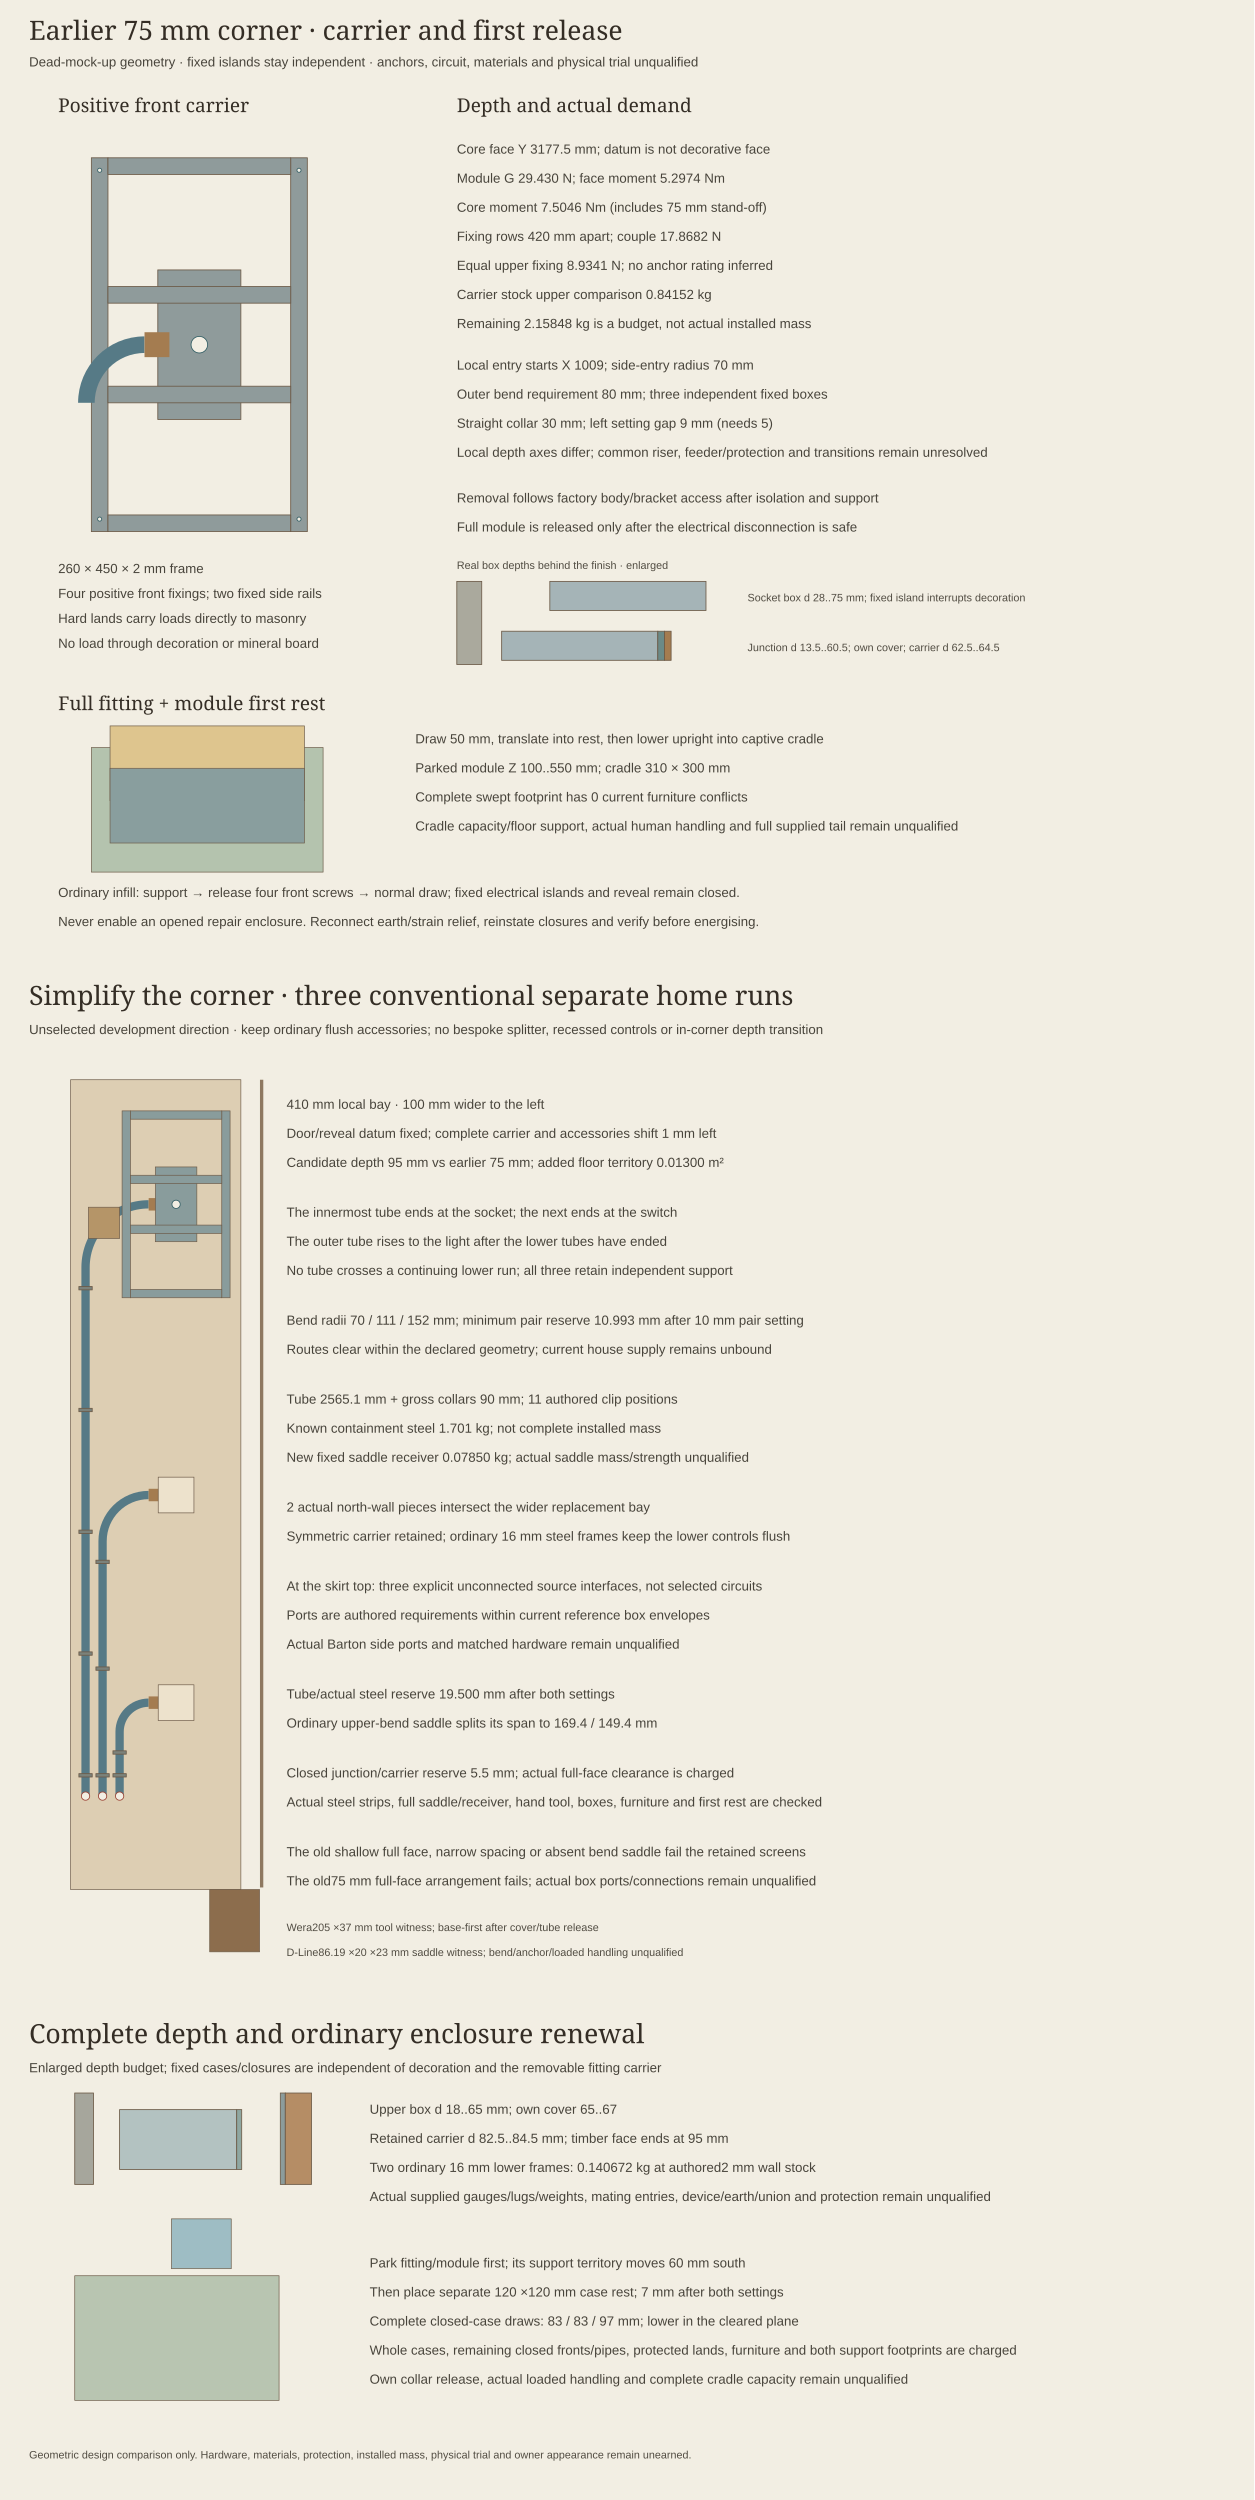
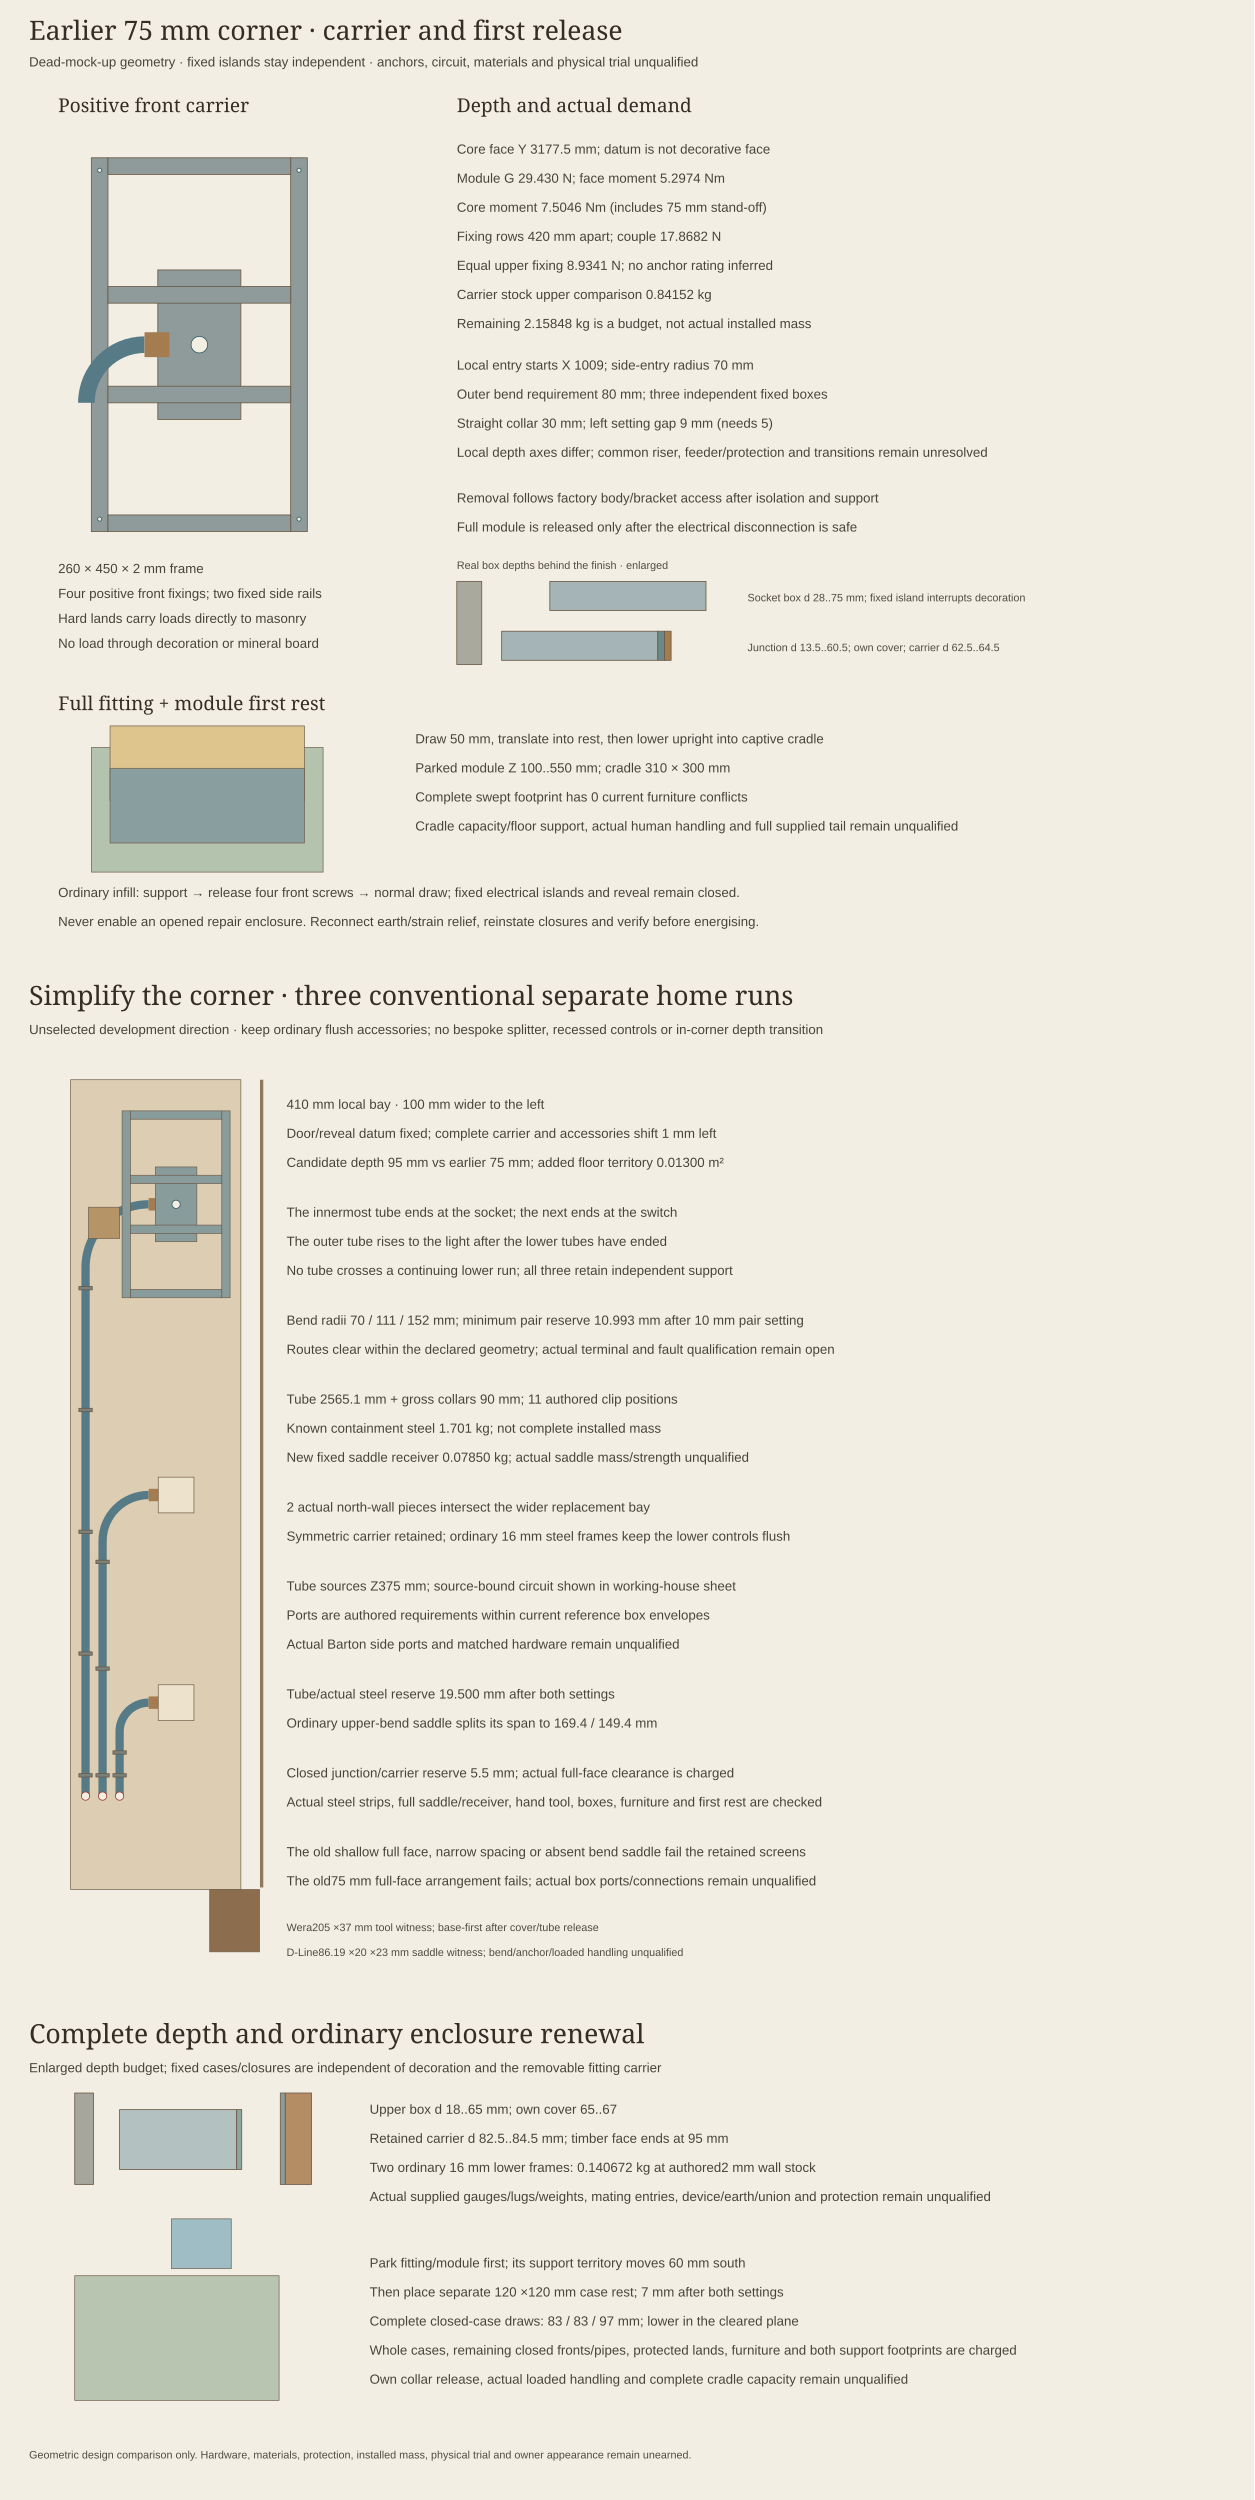
<svg xmlns="http://www.w3.org/2000/svg" width="1510" height="3010" viewBox="0 0 1510 3010" role="img" aria-labelledby="title desc">
  <style>.title{font:32px Georgia;fill:#342d25}.heading{font:23px Georgia;fill:#342d25}.note{font:16px Arial;fill:#48443b}.small{font:13px Arial;fill:#514c42}.dimension{font:15px monospace;fill:#285f69}</style>
  <rect width="1510" height="3010" fill="#f2eee3" />
  <text x="35" y="48" class="title">Earlier 75 mm corner · carrier and first release</text>
  <text x="35" y="80" class="note">Dead-mock-up geometry · fixed islands stay independent · anchors, circuit, materials and physical trial unqualified</text>
  <text x="70" y="135" class="heading">Positive front carrier</text>
  <rect x="110" y="190" width="20" height="450" fill="#8f9b9b" stroke="#6b5946" />
  <rect x="350" y="190" width="20" height="450" fill="#8f9b9b" stroke="#6b5946" />
  <rect x="130" y="620" width="220" height="20" fill="#8f9b9b" stroke="#6b5946" />
  <rect x="130" y="190" width="220" height="20" fill="#8f9b9b" stroke="#6b5946" />
  <rect x="190" y="325" width="100" height="180" fill="#8f9b9b" stroke="#6b5946" />
  <rect x="130" y="465" width="220" height="20" fill="#8f9b9b" stroke="#6b5946" />
  <rect x="130" y="345" width="220" height="20" fill="#8f9b9b" stroke="#6b5946" />
  <path d="M 104 485 A 70 70 0 0 1 174 415" fill="none" stroke="#567a86" stroke-width="20" />
  <path d="M 174 415 L 204 415" fill="none" stroke="#a47c50" stroke-width="30" />
  <circle cx="120" cy="625" r="2.5" fill="#f2eee3" stroke="#315d64" />
  <circle cx="120" cy="205" r="2.5" fill="#f2eee3" stroke="#315d64" />
  <circle cx="360" cy="625" r="2.5" fill="#f2eee3" stroke="#315d64" />
  <circle cx="360" cy="205" r="2.5" fill="#f2eee3" stroke="#315d64" />
  <circle cx="240" cy="415" r="10" fill="#f2eee3" stroke="#315d64" />
  <text x="70" y="690" class="note">260 × 450 × 2 mm frame</text>
  <text x="70" y="720" class="note">Four positive front fixings; two fixed side rails</text>
  <text x="70" y="750" class="note">Hard lands carry loads directly to masonry</text>
  <text x="70" y="780" class="note">No load through decoration or mineral board</text>
  <text x="550" y="135" class="heading">Depth and actual demand</text>
  <text x="550" y="185" class="note">Core face Y 3177.5 mm; datum is not decorative face</text>
  <text x="550" y="220" class="note">Module G 29.430 N; face moment 5.2974 Nm</text>
  <text x="550" y="255" class="note">Core moment 7.5046 Nm (includes 75 mm stand-off)</text>
  <text x="550" y="290" class="note">Fixing rows 420 mm apart; couple 17.8682 N</text>
  <text x="550" y="325" class="note">Equal upper fixing 8.9341 N; no anchor rating inferred</text>
  <text x="550" y="360" class="note">Carrier stock upper comparison 0.84152 kg</text>
  <text x="550" y="395" class="note">Remaining 2.15848 kg is a budget, not actual installed mass</text>
  <text x="550" y="445" class="note">Local entry starts X 1009; side-entry radius 70 mm</text>
  <text x="550" y="480" class="note">Outer bend requirement 80 mm; three independent fixed boxes</text>
  <text x="550" y="515" class="note">Straight collar 30 mm; left setting gap 9 mm (needs 5)</text>
  <text x="550" y="550" class="note">Local depth axes differ; common riser, feeder/protection and transitions remain unresolved</text>
  <text x="550" y="605" class="note">Removal follows factory body/bracket access after isolation and support</text>
  <text x="550" y="640" class="note">Full module is released only after the electrical disconnection is safe</text>
  <text x="550" y="685" class="small">Real box depths behind the finish · enlarged</text>
  <rect x="550" y="700" width="30" height="100" fill="#aaa99d" stroke="#6b5946" />
  <rect x="662" y="700" width="188" height="35" fill="#a5b4b7" stroke="#6b5946" />
  <text x="900" y="724" class="small">Socket box d 28..75 mm; fixed island interrupts decoration</text>
  <rect x="604" y="760" width="188" height="35" fill="#a5b4b7" stroke="#6b5946" />
  <rect x="792" y="760" width="8" height="35" fill="#6b8a87" stroke="#6b5946" />
  <rect x="800" y="760" width="8" height="35" fill="#a47c50" stroke="#6b5946" />
  <text x="900" y="784" class="small">Junction d 13.5..60.5; own cover; carrier d 62.5..64.5</text>
  <text x="70" y="855" class="heading">Full fitting + module first rest</text>
  <polygon points="110,1050 389,1050 389,900 110,900" fill="#b4c3ae" stroke="#6b5946" stroke-width=".8" />
  <polygon points="132.5,964 366.5,964 366.5,874 132.5,874" fill="#dec58e" stroke="#6b5946" stroke-width=".8" />
  <polygon points="132.5,1015 366.5,1015 366.5,925 132.5,925" fill="#899e9e" stroke="#6b5946" stroke-width=".8" />
  <text x="500" y="895" class="note">Draw 50 mm, translate into rest, then lower upright into captive cradle</text>
  <text x="500" y="930" class="note">Parked module Z 100..550 mm; cradle 310 × 300 mm</text>
  <text x="500" y="965" class="note">Complete swept footprint has 0 current furniture conflicts</text>
  <text x="500" y="1000" class="note">Cradle capacity/floor support, actual human handling and full supplied tail remain unqualified</text>
  <text x="70" y="1080" class="note">Ordinary infill: support → release four front screws → normal draw; fixed electrical islands and reveal remain closed.</text>
  <text x="70" y="1115" class="note">Never enable an opened repair enclosure. Reconnect earth/strain relief, reinstate closures and verify before energising.</text>
  <text x="35" y="1210" class="title">Simplify the corner · three conventional separate home runs</text>
  <text x="35" y="1245" class="note">Unselected development direction · keep ordinary flush accessories; no bespoke splitter, recessed controls or in-corner depth transition</text>
  <polygon points="85,2275 290,2275 290,1300 85,1300" fill="#ddceb3" stroke="#6b5946" stroke-width=".8" />
  <path d="M144,2162.5 L144,2085 A35,35 0 0 1 179,2050" fill="none" stroke="#567a86" stroke-width="10" />
  <path d="M179,2050L194,2050" fill="none" stroke="#a47c50" stroke-width="15" />
  <rect x="136" y="2135.5" width="16" height="4" fill="#7b827b" stroke="#6b5946" />
  <rect x="136" y="2108" width="16" height="4" fill="#7b827b" stroke="#6b5946" />
  <circle cx="144" cy="2162.5" r="5" fill="#f2eee3" stroke="#9b4233" />
  <path d="M123.5,2162.5 L123.5,1855.5 A55.5,55.5 0 0 1 179,1800" fill="none" stroke="#567a86" stroke-width="10" />
  <path d="M179,1800L194,1800" fill="none" stroke="#a47c50" stroke-width="15" />
  <rect x="115.5" y="2135.5" width="16" height="4" fill="#7b827b" stroke="#6b5946" />
  <rect x="115.5" y="2007" width="16" height="4" fill="#7b827b" stroke="#6b5946" />
  <rect x="115.5" y="1878.5" width="16" height="4" fill="#7b827b" stroke="#6b5946" />
  <circle cx="123.5" cy="2162.5" r="5" fill="#f2eee3" stroke="#9b4233" />
  <path d="M103,2162.5 L103,1526 A76,76 0 0 1 179,1450" fill="none" stroke="#567a86" stroke-width="10" />
  <path d="M179,1450L194,1450" fill="none" stroke="#a47c50" stroke-width="15" />
  <rect x="95" y="2135.5" width="16" height="4" fill="#7b827b" stroke="#6b5946" />
  <rect x="95" y="1988.88" width="16" height="4" fill="#7b827b" stroke="#6b5946" />
  <rect x="95" y="1842.25" width="16" height="4" fill="#7b827b" stroke="#6b5946" />
  <rect x="95" y="1695.63" width="16" height="4" fill="#7b827b" stroke="#6b5946" />
  <rect x="95" y="1549" width="16" height="4" fill="#7b827b" stroke="#6b5946" />
  <rect x="117.26" y="1470.26" width="16" height="4" fill="#7b827b" stroke="#6b5946" />
  <circle cx="103" cy="2162.5" r="5" fill="#f2eee3" stroke="#9b4233" />
  <polygon points="194,2068 230,2068 230,2032 194,2032" fill="#a9b8b4" stroke="#6b5946" stroke-width=".8" />
  <polygon points="194,1818 230,1818 230,1782 194,1782" fill="#a9b8b4" stroke="#6b5946" stroke-width=".8" />
  <polygon points="194,1468 230,1468 230,1432 194,1432" fill="#a9b8b4" stroke="#6b5946" stroke-width=".8" />
  <polygon points="190.5,2071.5 233.5,2071.5 233.5,2028.5 190.5,2028.5" fill="#ede2cc" stroke="#6b5946" stroke-width=".8" />
  <polygon points="190.5,1821.5 233.5,1821.5 233.5,1778.5 190.5,1778.5" fill="#ede2cc" stroke="#6b5946" stroke-width=".8" />
  <polygon points="147,1562.5 157,1562.5 157,1337.5 147,1337.5" fill="#899c9c" stroke="#6b5946" stroke-width=".8" />
  <polygon points="267,1562.5 277,1562.5 277,1337.5 267,1337.5" fill="#899c9c" stroke="#6b5946" stroke-width=".8" />
  <polygon points="157,1562.5 267,1562.5 267,1552.5 157,1552.5" fill="#899c9c" stroke="#6b5946" stroke-width=".8" />
  <polygon points="157,1347.5 267,1347.5 267,1337.5 157,1337.5" fill="#899c9c" stroke="#6b5946" stroke-width=".8" />
  <polygon points="187,1495 237,1495 237,1405 187,1405" fill="#899c9c" stroke="#6b5946" stroke-width=".8" />
  <polygon points="157,1485 267,1485 267,1475 157,1475" fill="#899c9c" stroke="#6b5946" stroke-width=".8" />
  <polygon points="157,1425 267,1425 267,1415 157,1415" fill="#899c9c" stroke="#6b5946" stroke-width=".8" />
  <circle cx="212" cy="1450" r="5" fill="#f2eee3" stroke="#315d64" />
  <path d="M315,2272.5L315,1300" fill="none" stroke="#8e7860" stroke-width="4" />
  <polygon points="252.5,2350 312.5,2350 312.5,2275 252.5,2275" fill="#8c6d4d" stroke="#6b5946" stroke-width=".8" />
  <text x="345" y="1335" class="note">410 mm local bay · 100 mm wider to the left</text>
  <text x="345" y="1370" class="note">Door/reveal datum fixed; complete carrier and accessories shift 1 mm left</text>
  <text x="345" y="1405" class="note">Candidate depth 95 mm vs earlier 75 mm; added floor territory 0.01300 m²</text>
  <text x="345" y="1465" class="note">The innermost tube ends at the socket; the next ends at the switch</text>
  <text x="345" y="1500" class="note">The outer tube rises to the light after the lower tubes have ended</text>
  <text x="345" y="1535" class="note">No tube crosses a continuing lower run; all three retain independent support</text>
  <text x="345" y="1595" class="note">Bend radii 70 / 111 / 152 mm; minimum pair reserve 10.993 mm after 10 mm pair setting</text>
-   <text x="345" y="1630" class="note">Routes clear within the declared geometry; current house supply remains unbound</text>
+   <text x="345" y="1630" class="note">Routes clear within the declared geometry; actual terminal and fault qualification remain open</text>
  <text x="345" y="1690" class="note">Tube 2565.1 mm + gross collars 90 mm; 11 authored clip positions</text>
  <text x="345" y="1725" class="note">Known containment steel 1.701 kg; not complete installed mass</text>
  <text x="345" y="1760" class="note">New fixed saddle receiver 0.07850 kg; actual saddle mass/strength unqualified</text>
  <text x="345" y="1820" class="note">2 actual north-wall pieces intersect the wider replacement bay</text>
  <text x="345" y="1855" class="note">Symmetric carrier retained; ordinary 16 mm steel frames keep the lower controls flush</text>
-   <text x="345" y="1915" class="note">At the skirt top: three explicit unconnected source interfaces, not selected circuits</text>
+   <text x="345" y="1915" class="note">Tube sources Z375 mm; source-bound circuit shown in working-house sheet</text>
  <text x="345" y="1950" class="note">Ports are authored requirements within current reference box envelopes</text>
  <text x="345" y="1985" class="note">Actual Barton side ports and matched hardware remain unqualified</text>
  <text x="345" y="2045" class="note">Tube/actual steel reserve 19.500 mm after both settings</text>
  <text x="345" y="2080" class="note">Ordinary upper-bend saddle splits its span to 169.4 / 149.4 mm</text>
  <text x="345" y="2140" class="note">Closed junction/carrier reserve 5.5 mm; actual full-face clearance is charged</text>
  <text x="345" y="2175" class="note">Actual steel strips, full saddle/receiver, hand tool, boxes, furniture and first rest are checked</text>
  <text x="345" y="2235" class="note">The old shallow full face, narrow spacing or absent bend saddle fail the retained screens</text>
  <text x="345" y="2270" class="note">The old75 mm full-face arrangement fails; actual box ports/connections remain unqualified</text>
  <polygon points="106.49,1491.03 144.03,1491.03 144.03,1453.49 106.49,1453.49" fill="#b59568" stroke="#6b5946" stroke-width=".8" />
  <text x="345" y="2325" class="small">Wera205 ×37 mm tool witness; base-first after cover/tube release</text>
  <text x="345" y="2355" class="small">D-Line86.19 ×20 ×23 mm saddle witness; bend/anchor/loaded handling unqualified</text>
  <text x="35" y="2460" class="title">Complete depth and ordinary enclosure renewal</text>
  <text x="35" y="2495" class="note">Enlarged depth budget; fixed cases/closures are independent of decoration and the removable fitting carrier</text>
  <rect x="90" y="2520" width="22.5" height="110" fill="#a6a69c" stroke="#6b5946" />
  <rect x="144" y="2540" width="141" height="72" fill="#b3c2c1" stroke="#6b5946" />
  <rect x="285" y="2540" width="6" height="72" fill="#8fa7a1" stroke="#6b5946" />
  <rect x="337.5" y="2520" width="6" height="110" fill="#8c9c9b" stroke="#6b5946" />
  <rect x="343.5" y="2520" width="31.5" height="110" fill="#b58d65" stroke="#6b5946" />
  <text x="445" y="2545" class="note">Upper box d 18..65 mm; own cover 65..67</text>
  <text x="445" y="2580" class="note">Retained carrier d 82.5..84.5 mm; timber face ends at 95 mm</text>
  <text x="445" y="2615" class="note">Two ordinary 16 mm lower frames: 0.140672 kg at authored2 mm wall stock</text>
  <text x="445" y="2650" class="note">Actual supplied gauges/lugs/weights, mating entries, device/earth/union and protection remain unqualified</text>
  <polygon points="90,2890 336,2890 336,2740 90,2740" fill="#b8c5b1" stroke="#6b5946" stroke-width=".8" />
  <polygon points="206.4,2731.5 278.4,2731.5 278.4,2671.5 206.4,2671.5" fill="#9ebdc4" stroke="#6b5946" stroke-width=".8" />
  <text x="445" y="2730" class="note">Park fitting/module first; its support territory moves 60 mm south</text>
  <text x="445" y="2765" class="note">Then place separate 120 ×120 mm case rest; 7 mm after both settings</text>
  <text x="445" y="2800" class="note">Complete closed-case draws: 83 / 83 / 97 mm; lower in the cleared plane</text>
  <text x="445" y="2835" class="note">Whole cases, remaining closed fronts/pipes, protected lands, furniture and both support footprints are charged</text>
  <text x="445" y="2870" class="note">Own collar release, actual loaded handling and complete cradle capacity remain unqualified</text>
  <text x="35" y="2960" class="small">Geometric design comparison only. Hardware, materials, protection, installed mass, physical trial and owner appearance remain unearned.</text>
</svg>
